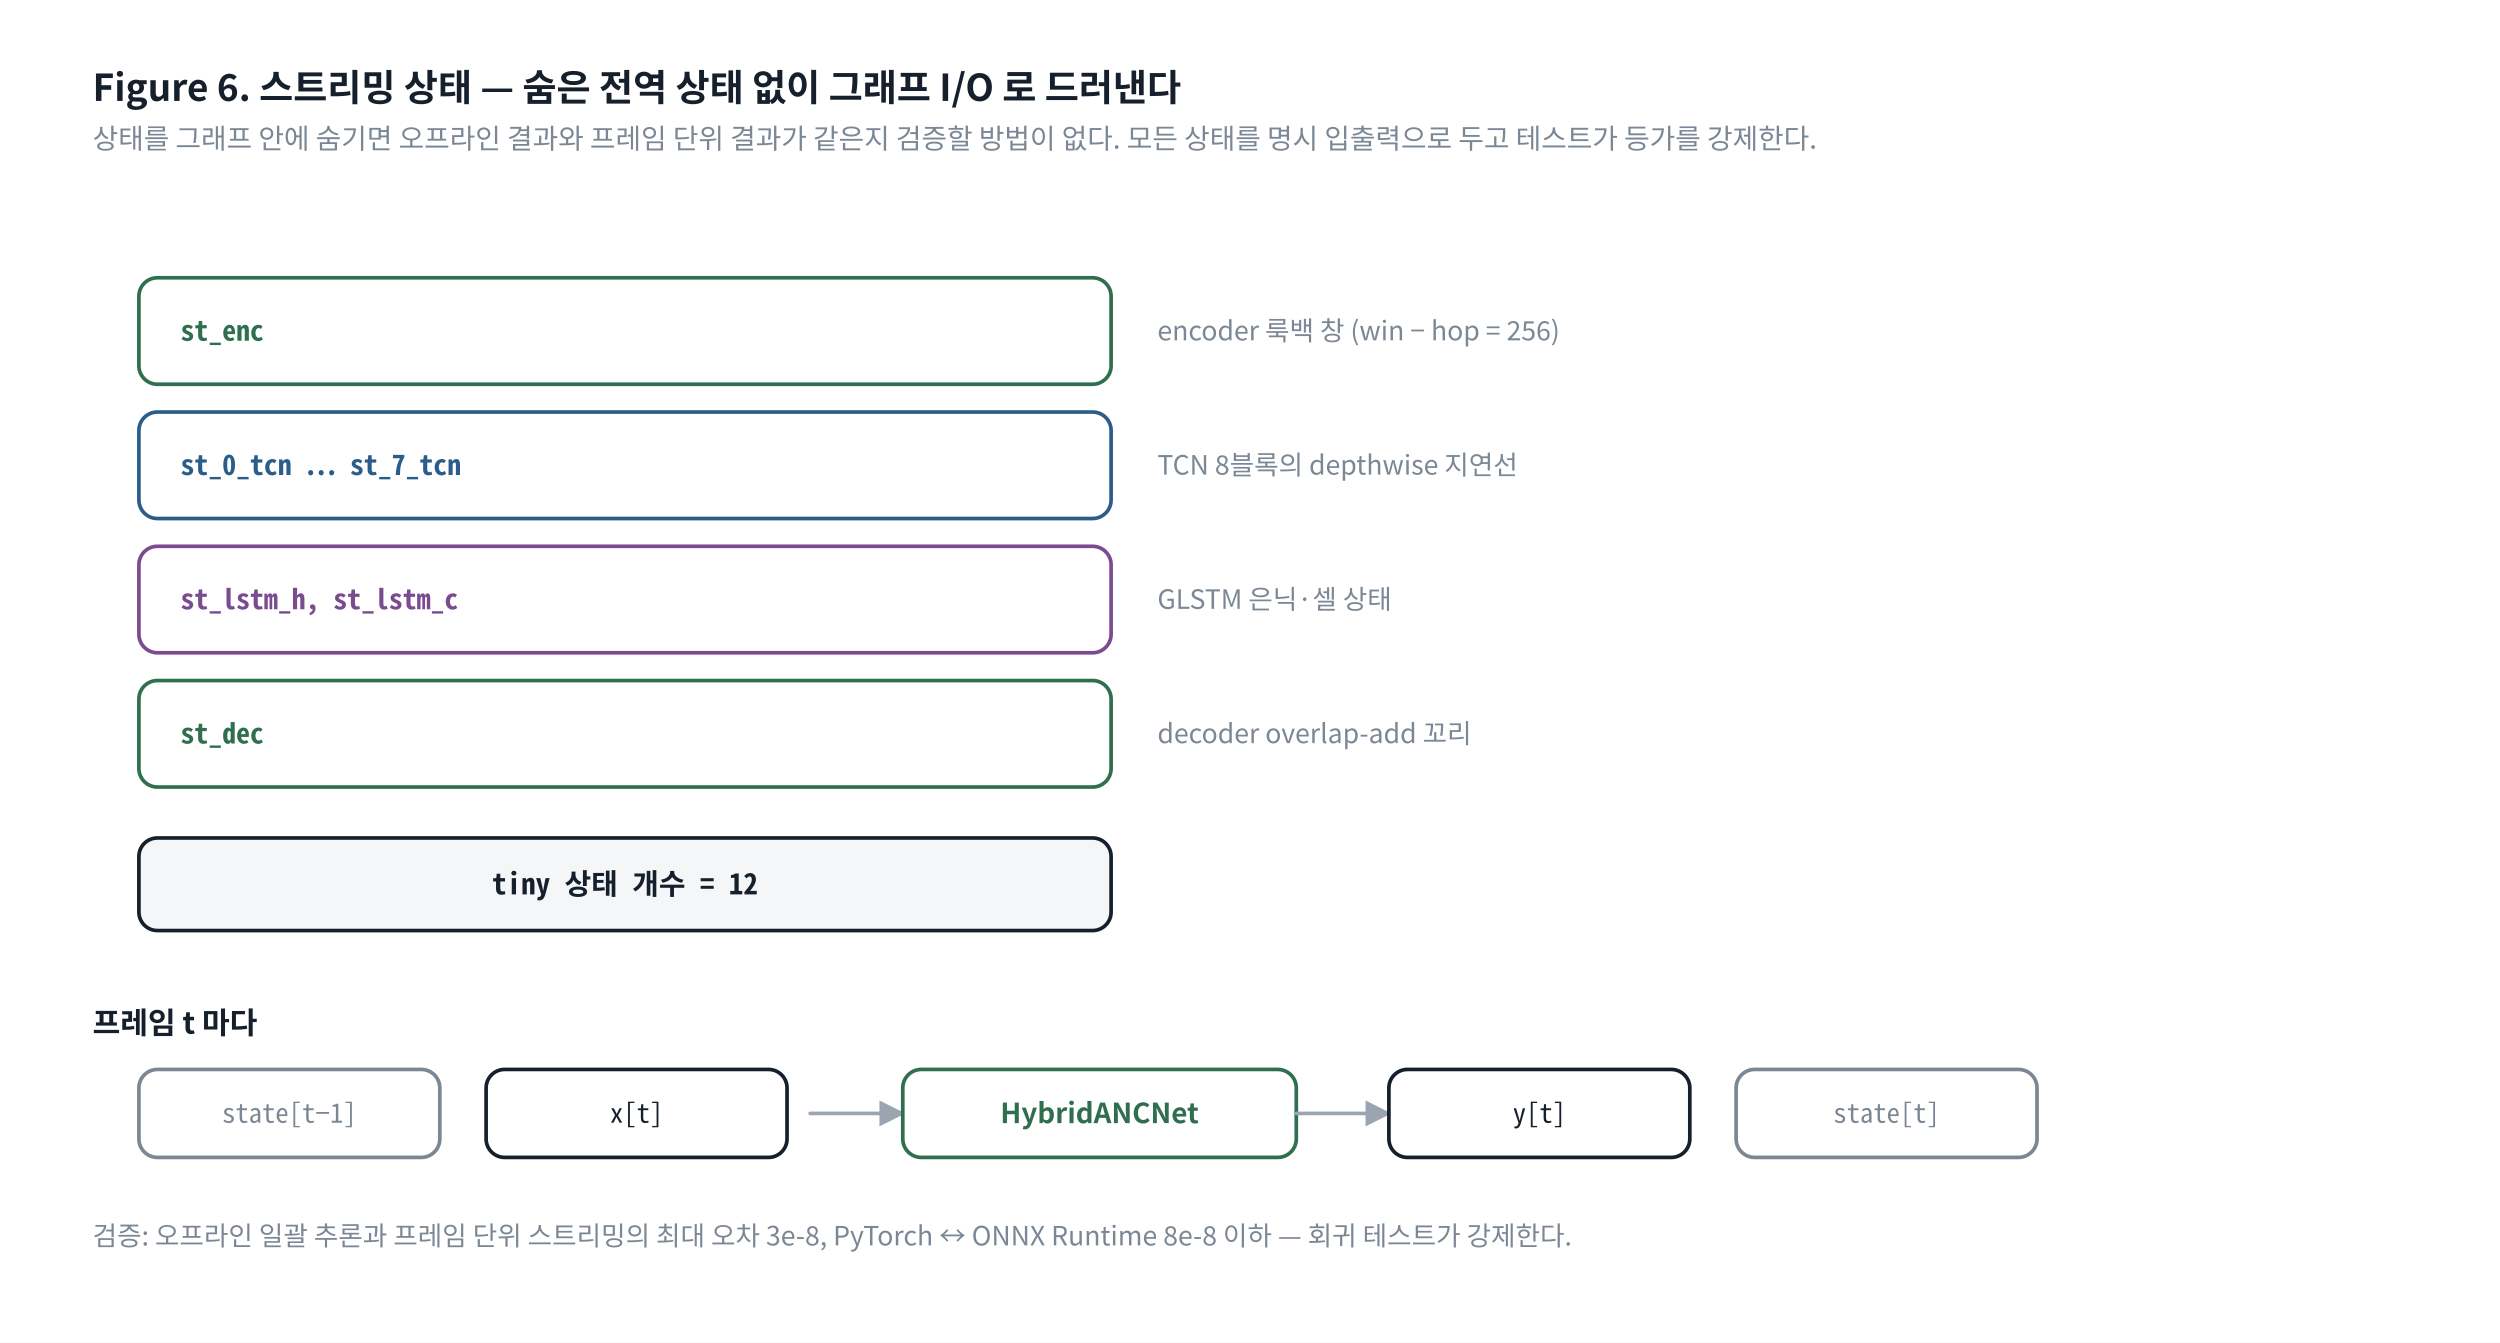
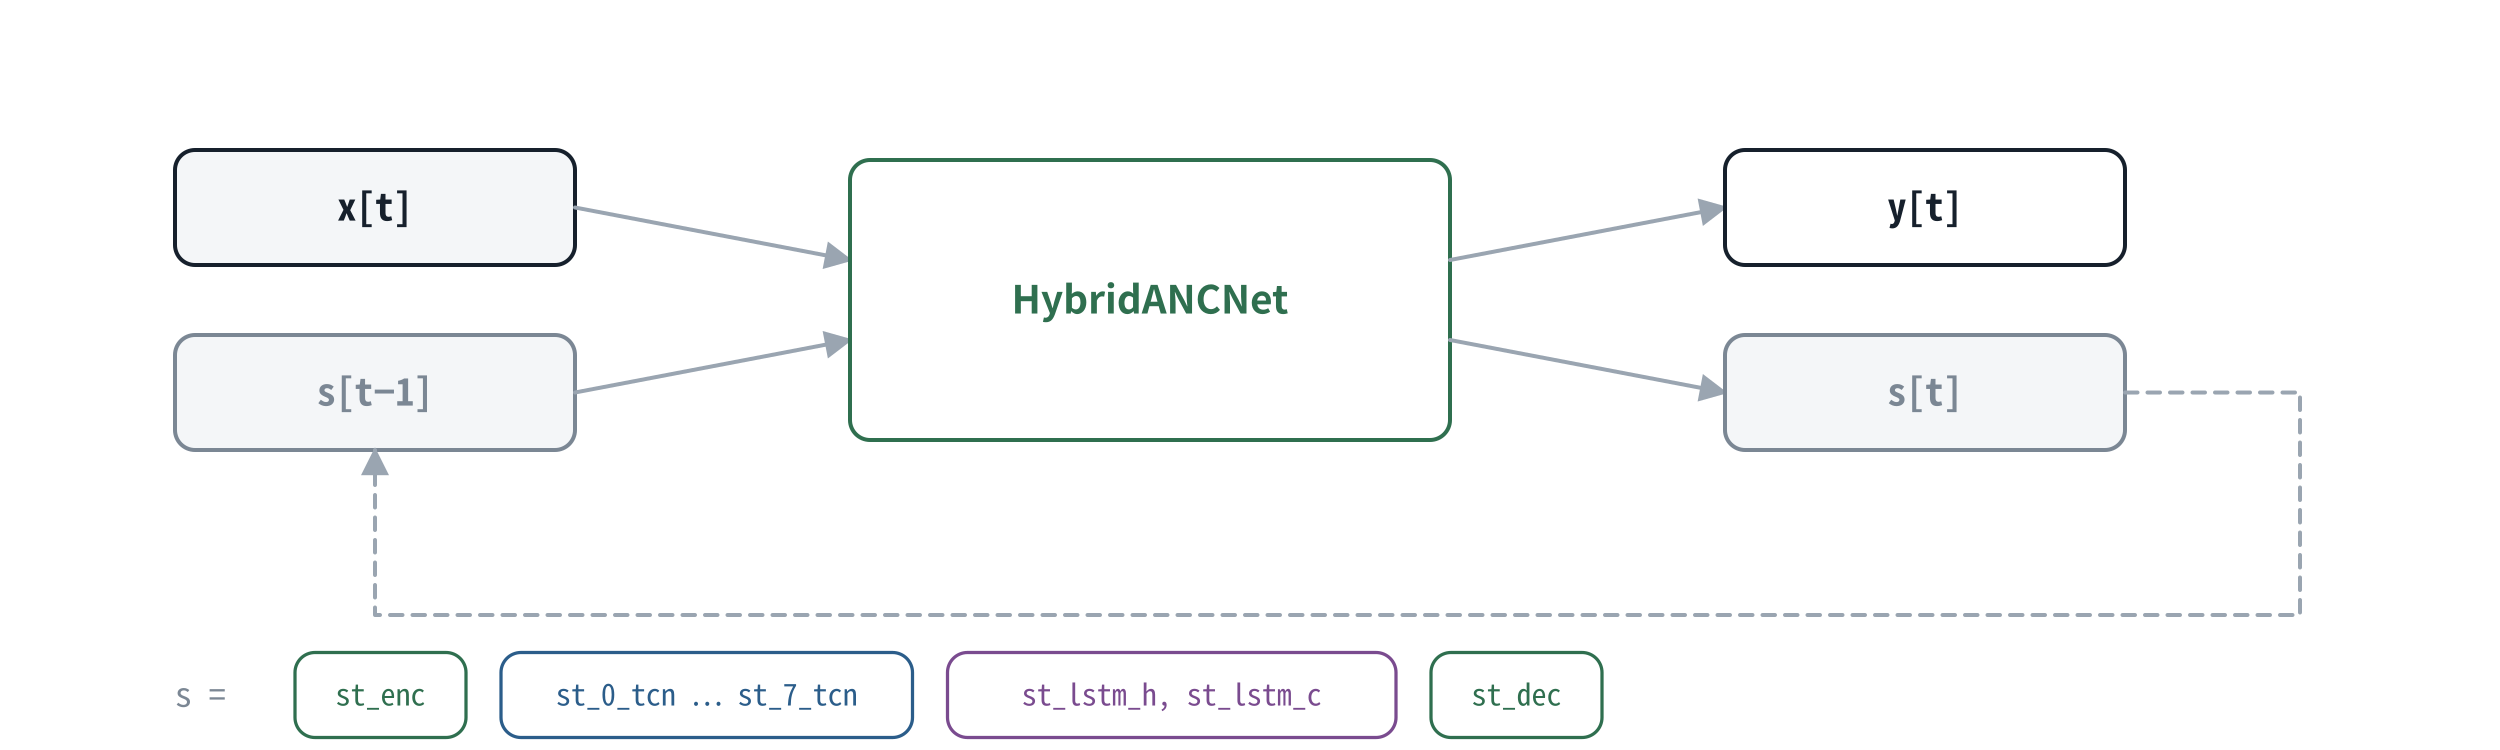
- <svg xmlns="http://www.w3.org/2000/svg" width="1080" height="580" viewBox="0 0 1080 580">
+ <svg xmlns="http://www.w3.org/2000/svg" width="1000" height="300" viewBox="0 0 1000 300">
  <defs>
    <marker id="arrow" viewBox="0 0 10 10" refX="9" refY="5" markerWidth="7" markerHeight="7" orient="auto-start-reverse">
      <path d="M 0 0 L 10 5 L 0 10 z" fill="#9aa5b1" />
    </marker>
  </defs>
-   <rect width="1080" height="580" fill="#ffffff" />
-   <text x="40.0" y="38.0" font-family="'Noto Sans CJK KR', 'Noto Sans KR', 'Malgun Gothic', 'Apple SD Gothic Neo', sans-serif" font-size="16" font-weight="700" fill="#16202c" fill-opacity="1.0" text-anchor="start" dominant-baseline="middle">Figure 6.  스트리밍 상태 — 숨은 전역 상태 없이 그래프 I/O 로 드러낸다</text>
-   <text x="40.0" y="60.0" font-family="'Noto Sans CJK KR', 'Noto Sans KR', 'Malgun Gothic', 'Apple SD Gothic Neo', sans-serif" font-size="12" font-weight="normal" fill="#7b8794" fill-opacity="1.0" text-anchor="start" dominant-baseline="middle">상태를 그래프 안에 숨기면 오프라인 결과와 프레임 단위 결과가 같은지 검증할 방법이 없다. 모든 상태를 명시 입출력으로 두고 테스트가 등가를 강제한다.</text>
-   <rect x="60.0" y="120.0" width="420.0" height="46.0" rx="8.0" fill="#ffffff" fill-opacity="1.0" stroke="#2f6f4f" stroke-width="1.6" />
-   <text x="78.0" y="143.0" font-family="'Noto Sans Mono CJK KR', 'DejaVu Sans Mono', Menlo, Consolas, monospace" font-size="12" font-weight="600" fill="#2f6f4f" fill-opacity="1.0" text-anchor="start" dominant-baseline="middle">st_enc</text>
-   <text x="500.0" y="143.0" font-family="'Noto Sans CJK KR', 'Noto Sans KR', 'Malgun Gothic', 'Apple SD Gothic Neo', sans-serif" font-size="11.5" font-weight="normal" fill="#7b8794" fill-opacity="1.0" text-anchor="start" dominant-baseline="middle">encoder 룩백 창 (win − hop = 256)</text>
-   <rect x="60.0" y="178.0" width="420.0" height="46.0" rx="8.0" fill="#ffffff" fill-opacity="1.0" stroke="#2b5d8a" stroke-width="1.6" />
-   <text x="78.0" y="201.0" font-family="'Noto Sans Mono CJK KR', 'DejaVu Sans Mono', Menlo, Consolas, monospace" font-size="12" font-weight="600" fill="#2b5d8a" fill-opacity="1.0" text-anchor="start" dominant-baseline="middle">st_0_tcn … st_7_tcn</text>
-   <text x="500.0" y="201.0" font-family="'Noto Sans CJK KR', 'Noto Sans KR', 'Malgun Gothic', 'Apple SD Gothic Neo', sans-serif" font-size="11.5" font-weight="normal" fill="#7b8794" fill-opacity="1.0" text-anchor="start" dominant-baseline="middle">TCN 8블록의 depthwise 지연선</text>
-   <rect x="60.0" y="236.0" width="420.0" height="46.0" rx="8.0" fill="#ffffff" fill-opacity="1.0" stroke="#7a4b8f" stroke-width="1.6" />
-   <text x="78.0" y="259.0" font-family="'Noto Sans Mono CJK KR', 'DejaVu Sans Mono', Menlo, Consolas, monospace" font-size="12" font-weight="600" fill="#7a4b8f" fill-opacity="1.0" text-anchor="start" dominant-baseline="middle">st_lstm_h, st_lstm_c</text>
-   <text x="500.0" y="259.0" font-family="'Noto Sans CJK KR', 'Noto Sans KR', 'Malgun Gothic', 'Apple SD Gothic Neo', sans-serif" font-size="11.5" font-weight="normal" fill="#7b8794" fill-opacity="1.0" text-anchor="start" dominant-baseline="middle">GLSTM 은닉·셀 상태</text>
-   <rect x="60.0" y="294.0" width="420.0" height="46.0" rx="8.0" fill="#ffffff" fill-opacity="1.0" stroke="#2f6f4f" stroke-width="1.6" />
-   <text x="78.0" y="317.0" font-family="'Noto Sans Mono CJK KR', 'DejaVu Sans Mono', Menlo, Consolas, monospace" font-size="12" font-weight="600" fill="#2f6f4f" fill-opacity="1.0" text-anchor="start" dominant-baseline="middle">st_dec</text>
-   <text x="500.0" y="317.0" font-family="'Noto Sans CJK KR', 'Noto Sans KR', 'Malgun Gothic', 'Apple SD Gothic Neo', sans-serif" font-size="11.5" font-weight="normal" fill="#7b8794" fill-opacity="1.0" text-anchor="start" dominant-baseline="middle">decoder overlap-add 꼬리</text>
-   <rect x="60.0" y="362.0" width="420.0" height="40.0" rx="8.0" fill="#f4f6f8" fill-opacity="1.0" stroke="#16202c" stroke-width="1.6" />
-   <text x="270.0" y="382.0" font-family="'Noto Sans Mono CJK KR', 'DejaVu Sans Mono', Menlo, Consolas, monospace" font-size="12.5" font-weight="700" fill="#16202c" fill-opacity="1.0" text-anchor="middle" dominant-baseline="middle">tiny 상태 개수 = 12</text>
-   <text x="40.0" y="442.0" font-family="'Noto Sans CJK KR', 'Noto Sans KR', 'Malgun Gothic', 'Apple SD Gothic Neo', sans-serif" font-size="13" font-weight="700" fill="#16202c" fill-opacity="1.0" text-anchor="start" dominant-baseline="middle">프레임 t 마다</text>
-   <rect x="60.0" y="462.0" width="130.0" height="38.0" rx="8.0" fill="#ffffff" fill-opacity="1.0" stroke="#7b8794" stroke-width="1.6" />
-   <text x="125.0" y="481.0" font-family="'Noto Sans Mono CJK KR', 'DejaVu Sans Mono', Menlo, Consolas, monospace" font-size="11.5" font-weight="normal" fill="#7b8794" fill-opacity="1.0" text-anchor="middle" dominant-baseline="middle">state[t−1]</text>
-   <rect x="210.0" y="462.0" width="130.0" height="38.0" rx="8.0" fill="#ffffff" fill-opacity="1.0" stroke="#16202c" stroke-width="1.6" />
-   <text x="275.0" y="481.0" font-family="'Noto Sans Mono CJK KR', 'DejaVu Sans Mono', Menlo, Consolas, monospace" font-size="11.5" font-weight="normal" fill="#16202c" fill-opacity="1.0" text-anchor="middle" dominant-baseline="middle">x[t]</text>
-   <line x1="350.0" y1="481.0" x2="390.0" y2="481.0" stroke="#9aa5b1" stroke-width="1.6" stroke-opacity="1.0" stroke-linecap="round" marker-end="url(#arrow)" />
-   <rect x="390.0" y="462.0" width="170.0" height="38.0" rx="8.0" fill="#ffffff" fill-opacity="1.0" stroke="#2f6f4f" stroke-width="1.6" />
-   <text x="475.0" y="481.0" font-family="'Noto Sans CJK KR', 'Noto Sans KR', 'Malgun Gothic', 'Apple SD Gothic Neo', sans-serif" font-size="12" font-weight="600" fill="#2f6f4f" fill-opacity="1.0" text-anchor="middle" dominant-baseline="middle">HybridANCNet</text>
-   <line x1="560.0" y1="481.0" x2="600.0" y2="481.0" stroke="#9aa5b1" stroke-width="1.6" stroke-opacity="1.0" stroke-linecap="round" marker-end="url(#arrow)" />
-   <rect x="600.0" y="462.0" width="130.0" height="38.0" rx="8.0" fill="#ffffff" fill-opacity="1.0" stroke="#16202c" stroke-width="1.6" />
-   <text x="665.0" y="481.0" font-family="'Noto Sans Mono CJK KR', 'DejaVu Sans Mono', Menlo, Consolas, monospace" font-size="11.5" font-weight="normal" fill="#16202c" fill-opacity="1.0" text-anchor="middle" dominant-baseline="middle">y[t]</text>
-   <rect x="750.0" y="462.0" width="130.0" height="38.0" rx="8.0" fill="#ffffff" fill-opacity="1.0" stroke="#7b8794" stroke-width="1.6" />
-   <text x="815.0" y="481.0" font-family="'Noto Sans Mono CJK KR', 'DejaVu Sans Mono', Menlo, Consolas, monospace" font-size="11.5" font-weight="normal" fill="#7b8794" fill-opacity="1.0" text-anchor="middle" dominant-baseline="middle">state[t]</text>
-   <text x="40.0" y="534.0" font-family="'Noto Sans CJK KR', 'Noto Sans KR', 'Malgun Gothic', 'Apple SD Gothic Neo', sans-serif" font-size="11.5" font-weight="normal" fill="#7b8794" fill-opacity="1.0" text-anchor="start" dominant-baseline="middle">검증: 오프라인 일괄 추론과 프레임 단위 스트리밍의 최대 오차 3e-8, PyTorch ↔ ONNX Runtime 8e-8 이하 — 회귀 테스트가 강제한다.</text>
+   <rect width="1000" height="300" fill="#ffffff" />
+   <rect x="70.0" y="60.0" width="160.0" height="46.0" rx="8.0" fill="#f4f6f8" fill-opacity="1.0" stroke="#16202c" stroke-width="1.6" />
+   <text x="150.0" y="83.0" font-family="'Noto Sans Mono CJK KR', 'DejaVu Sans Mono', Menlo, Consolas, monospace" font-size="15" font-weight="700" fill="#16202c" fill-opacity="1.0" text-anchor="middle" dominant-baseline="middle">x[t]</text>
+   <rect x="70.0" y="134.0" width="160.0" height="46.0" rx="8.0" fill="#f4f6f8" fill-opacity="1.0" stroke="#7b8794" stroke-width="1.6" />
+   <text x="150.0" y="157.0" font-family="'Noto Sans Mono CJK KR', 'DejaVu Sans Mono', Menlo, Consolas, monospace" font-size="15" font-weight="700" fill="#7b8794" fill-opacity="1.0" text-anchor="middle" dominant-baseline="middle">s[t−1]</text>
+   <line x1="230.0" y1="83.0" x2="340.0" y2="104.0" stroke="#9aa5b1" stroke-width="1.6" stroke-opacity="1.0" stroke-linecap="round" marker-end="url(#arrow)" />
+   <line x1="230.0" y1="157.0" x2="340.0" y2="136.0" stroke="#9aa5b1" stroke-width="1.6" stroke-opacity="1.0" stroke-linecap="round" marker-end="url(#arrow)" />
+   <rect x="340.0" y="64.0" width="240.0" height="112.0" rx="8.0" fill="#ffffff" fill-opacity="1.0" stroke="#2f6f4f" stroke-width="1.6" />
+   <text x="460.0" y="120.0" font-family="'Noto Sans CJK KR', 'Noto Sans KR', 'Malgun Gothic', 'Apple SD Gothic Neo', sans-serif" font-size="15.5" font-weight="600" fill="#2f6f4f" fill-opacity="1.0" text-anchor="middle" dominant-baseline="middle">HybridANCNet</text>
+   <line x1="580.0" y1="104.0" x2="690.0" y2="83.0" stroke="#9aa5b1" stroke-width="1.6" stroke-opacity="1.0" stroke-linecap="round" marker-end="url(#arrow)" />
+   <line x1="580.0" y1="136.0" x2="690.0" y2="157.0" stroke="#9aa5b1" stroke-width="1.6" stroke-opacity="1.0" stroke-linecap="round" marker-end="url(#arrow)" />
+   <rect x="690.0" y="60.0" width="160.0" height="46.0" rx="8.0" fill="#ffffff" fill-opacity="1.0" stroke="#16202c" stroke-width="1.6" />
+   <text x="770.0" y="83.0" font-family="'Noto Sans Mono CJK KR', 'DejaVu Sans Mono', Menlo, Consolas, monospace" font-size="15" font-weight="700" fill="#16202c" fill-opacity="1.0" text-anchor="middle" dominant-baseline="middle">y[t]</text>
+   <rect x="690.0" y="134.0" width="160.0" height="46.0" rx="8.0" fill="#f4f6f8" fill-opacity="1.0" stroke="#7b8794" stroke-width="1.6" />
+   <text x="770.0" y="157.0" font-family="'Noto Sans Mono CJK KR', 'DejaVu Sans Mono', Menlo, Consolas, monospace" font-size="15" font-weight="700" fill="#7b8794" fill-opacity="1.0" text-anchor="middle" dominant-baseline="middle">s[t]</text>
+   <path d="M 850 157.0 L 920 157.0 L 920 246 L 150 246 L 150 180" fill="none" stroke="#9aa5b1" stroke-width="1.6" stroke-opacity="1.0" stroke-linecap="round" stroke-linejoin="round" stroke-dasharray="5 4" marker-end="url(#arrow)" />
+   <text x="70.0" y="278.0" font-family="'Noto Sans Mono CJK KR', 'DejaVu Sans Mono', Menlo, Consolas, monospace" font-size="13.5" font-weight="normal" fill="#7b8794" fill-opacity="1.0" text-anchor="start" dominant-baseline="middle">s =</text>
+   <rect x="118.0" y="261.0" width="68.4" height="34.0" rx="8.0" fill="#ffffff" fill-opacity="1.0" stroke="#2f6f4f" stroke-width="1.3" />
+   <text x="152.2" y="278.0" font-family="'Noto Sans Mono CJK KR', 'DejaVu Sans Mono', Menlo, Consolas, monospace" font-size="12" font-weight="normal" fill="#2f6f4f" fill-opacity="1.0" text-anchor="middle" dominant-baseline="middle">st_enc</text>
+   <rect x="200.4" y="261.0" width="164.6" height="34.0" rx="8.0" fill="#ffffff" fill-opacity="1.0" stroke="#2b5d8a" stroke-width="1.3" />
+   <text x="282.7" y="278.0" font-family="'Noto Sans Mono CJK KR', 'DejaVu Sans Mono', Menlo, Consolas, monospace" font-size="12" font-weight="normal" fill="#2b5d8a" fill-opacity="1.0" text-anchor="middle" dominant-baseline="middle">st_0_tcn … st_7_tcn</text>
+   <rect x="379.0" y="261.0" width="179.4" height="34.0" rx="8.0" fill="#ffffff" fill-opacity="1.0" stroke="#7a4b8f" stroke-width="1.3" />
+   <text x="468.7" y="278.0" font-family="'Noto Sans Mono CJK KR', 'DejaVu Sans Mono', Menlo, Consolas, monospace" font-size="12" font-weight="normal" fill="#7a4b8f" fill-opacity="1.0" text-anchor="middle" dominant-baseline="middle">st_lstm_h,  st_lstm_c</text>
+   <rect x="572.4" y="261.0" width="68.4" height="34.0" rx="8.0" fill="#ffffff" fill-opacity="1.0" stroke="#2f6f4f" stroke-width="1.3" />
+   <text x="606.6" y="278.0" font-family="'Noto Sans Mono CJK KR', 'DejaVu Sans Mono', Menlo, Consolas, monospace" font-size="12" font-weight="normal" fill="#2f6f4f" fill-opacity="1.0" text-anchor="middle" dominant-baseline="middle">st_dec</text>
</svg>
